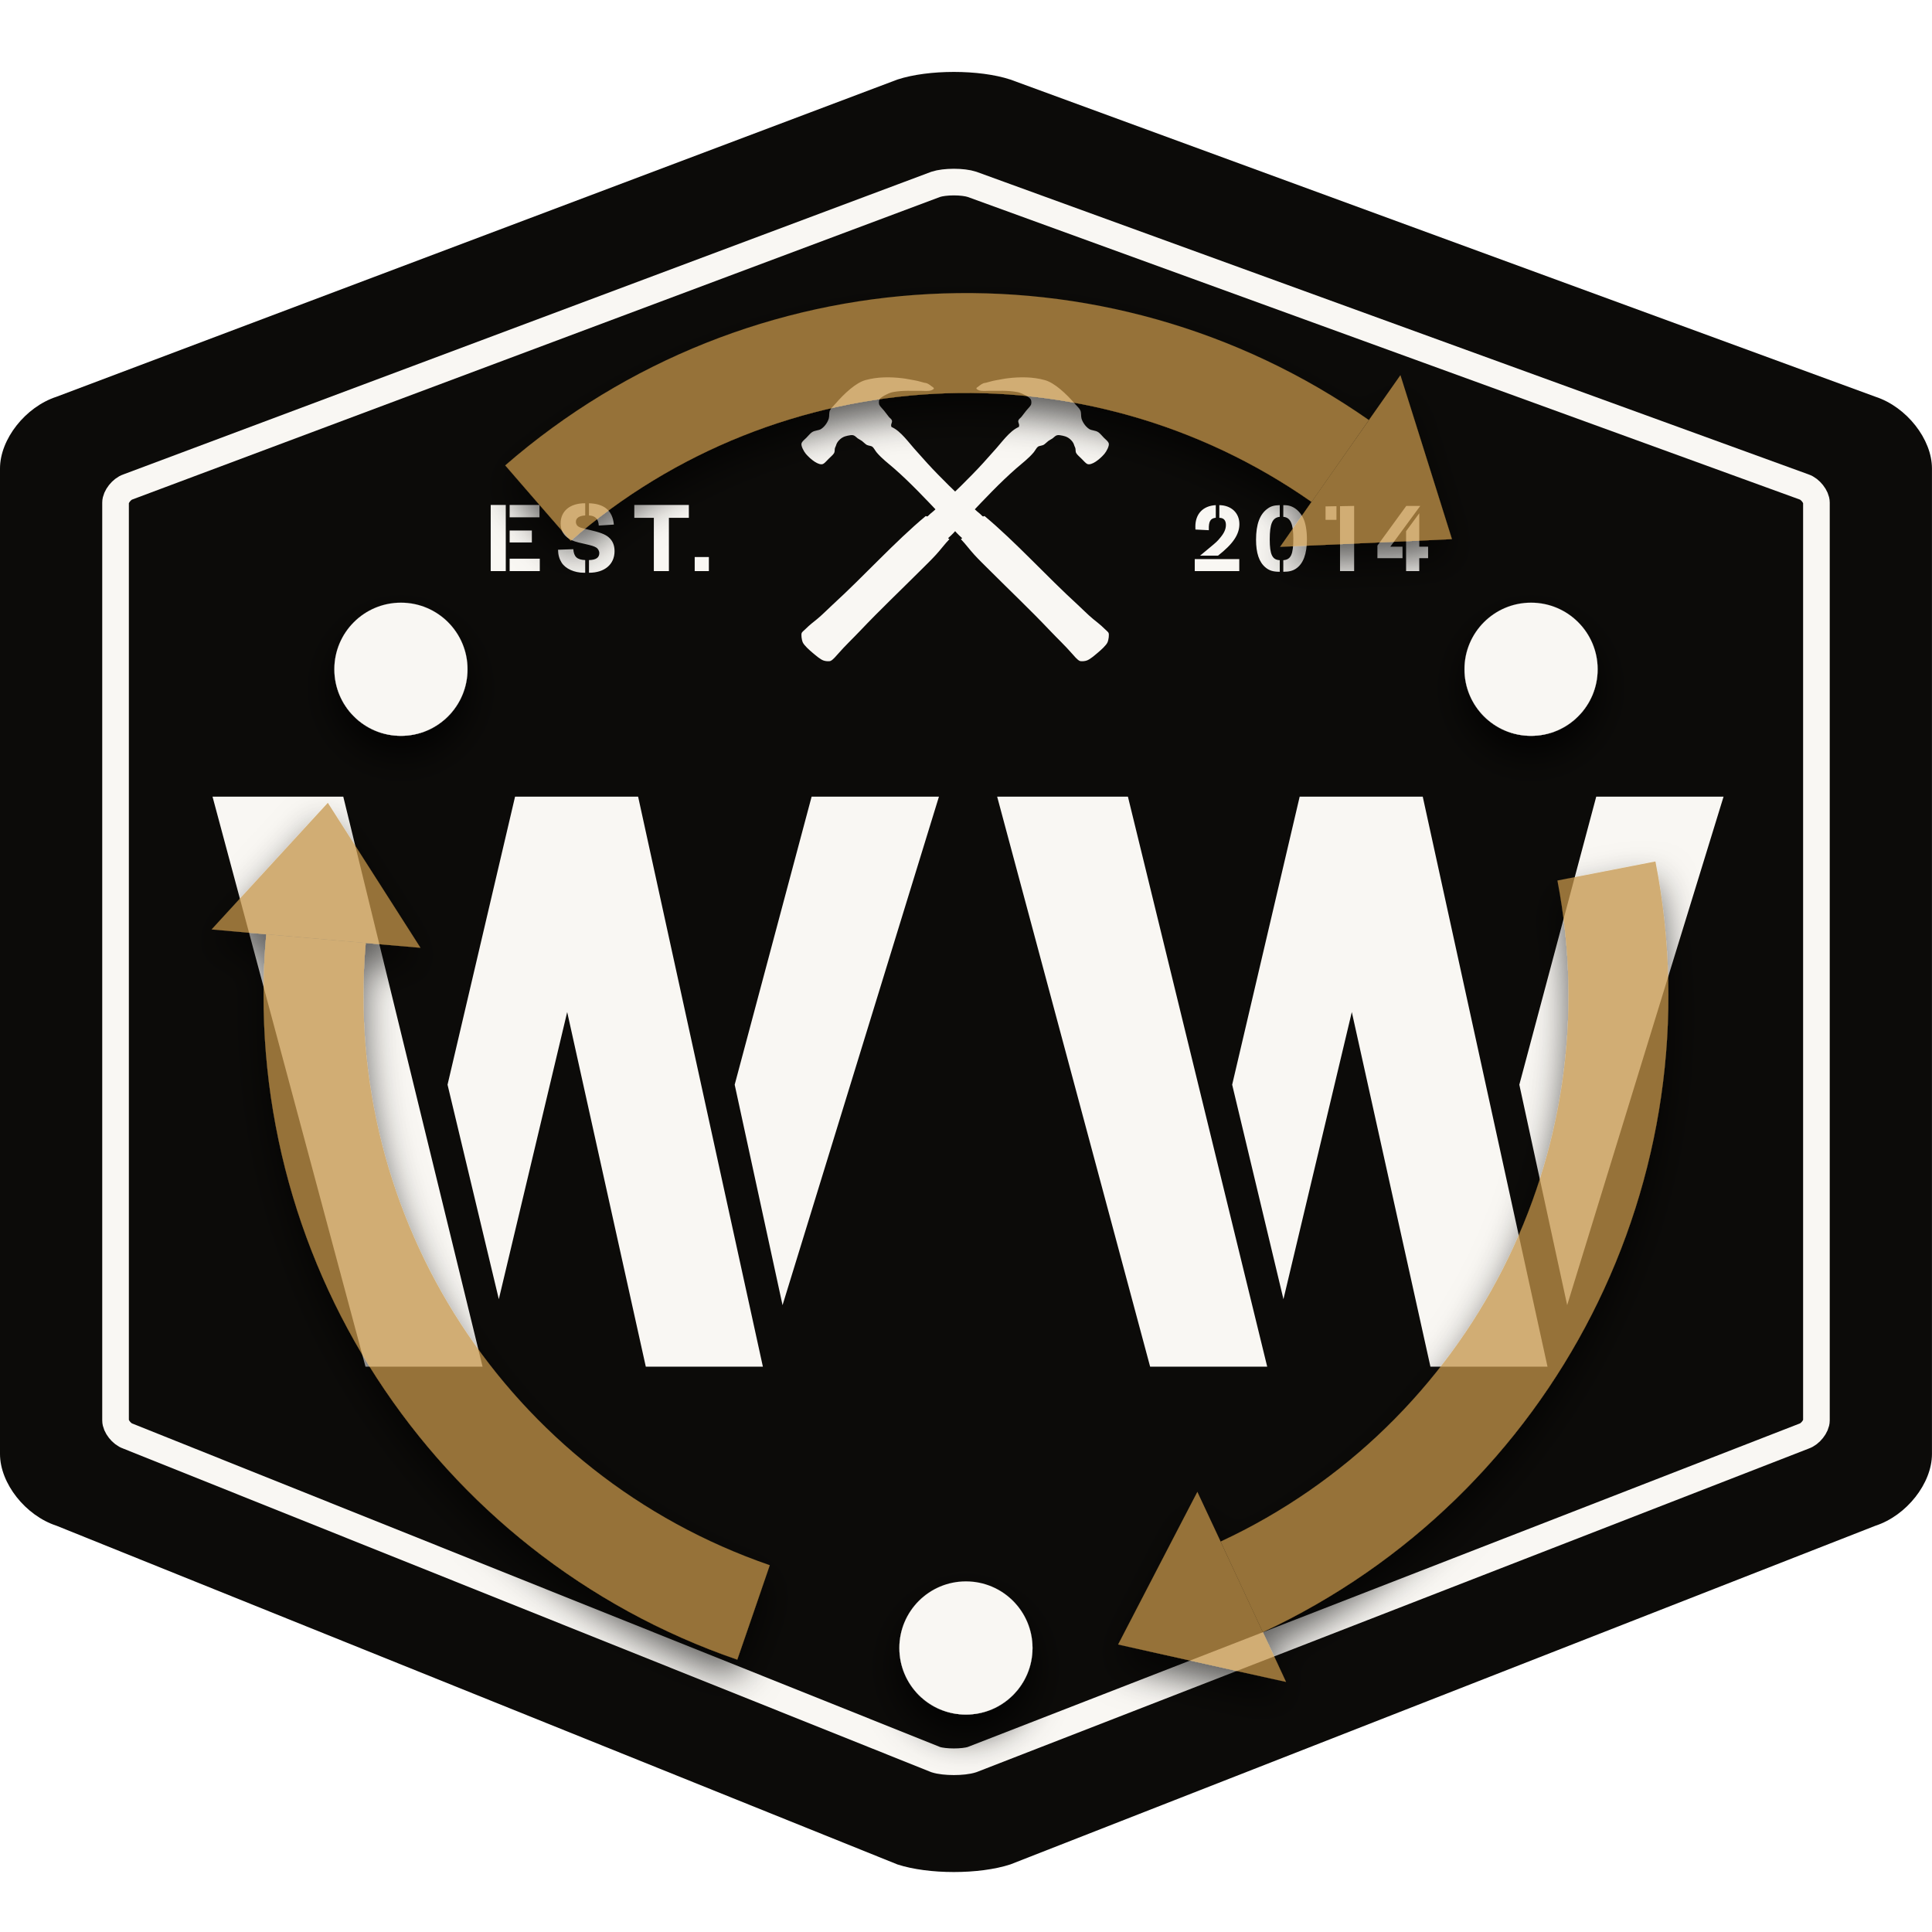
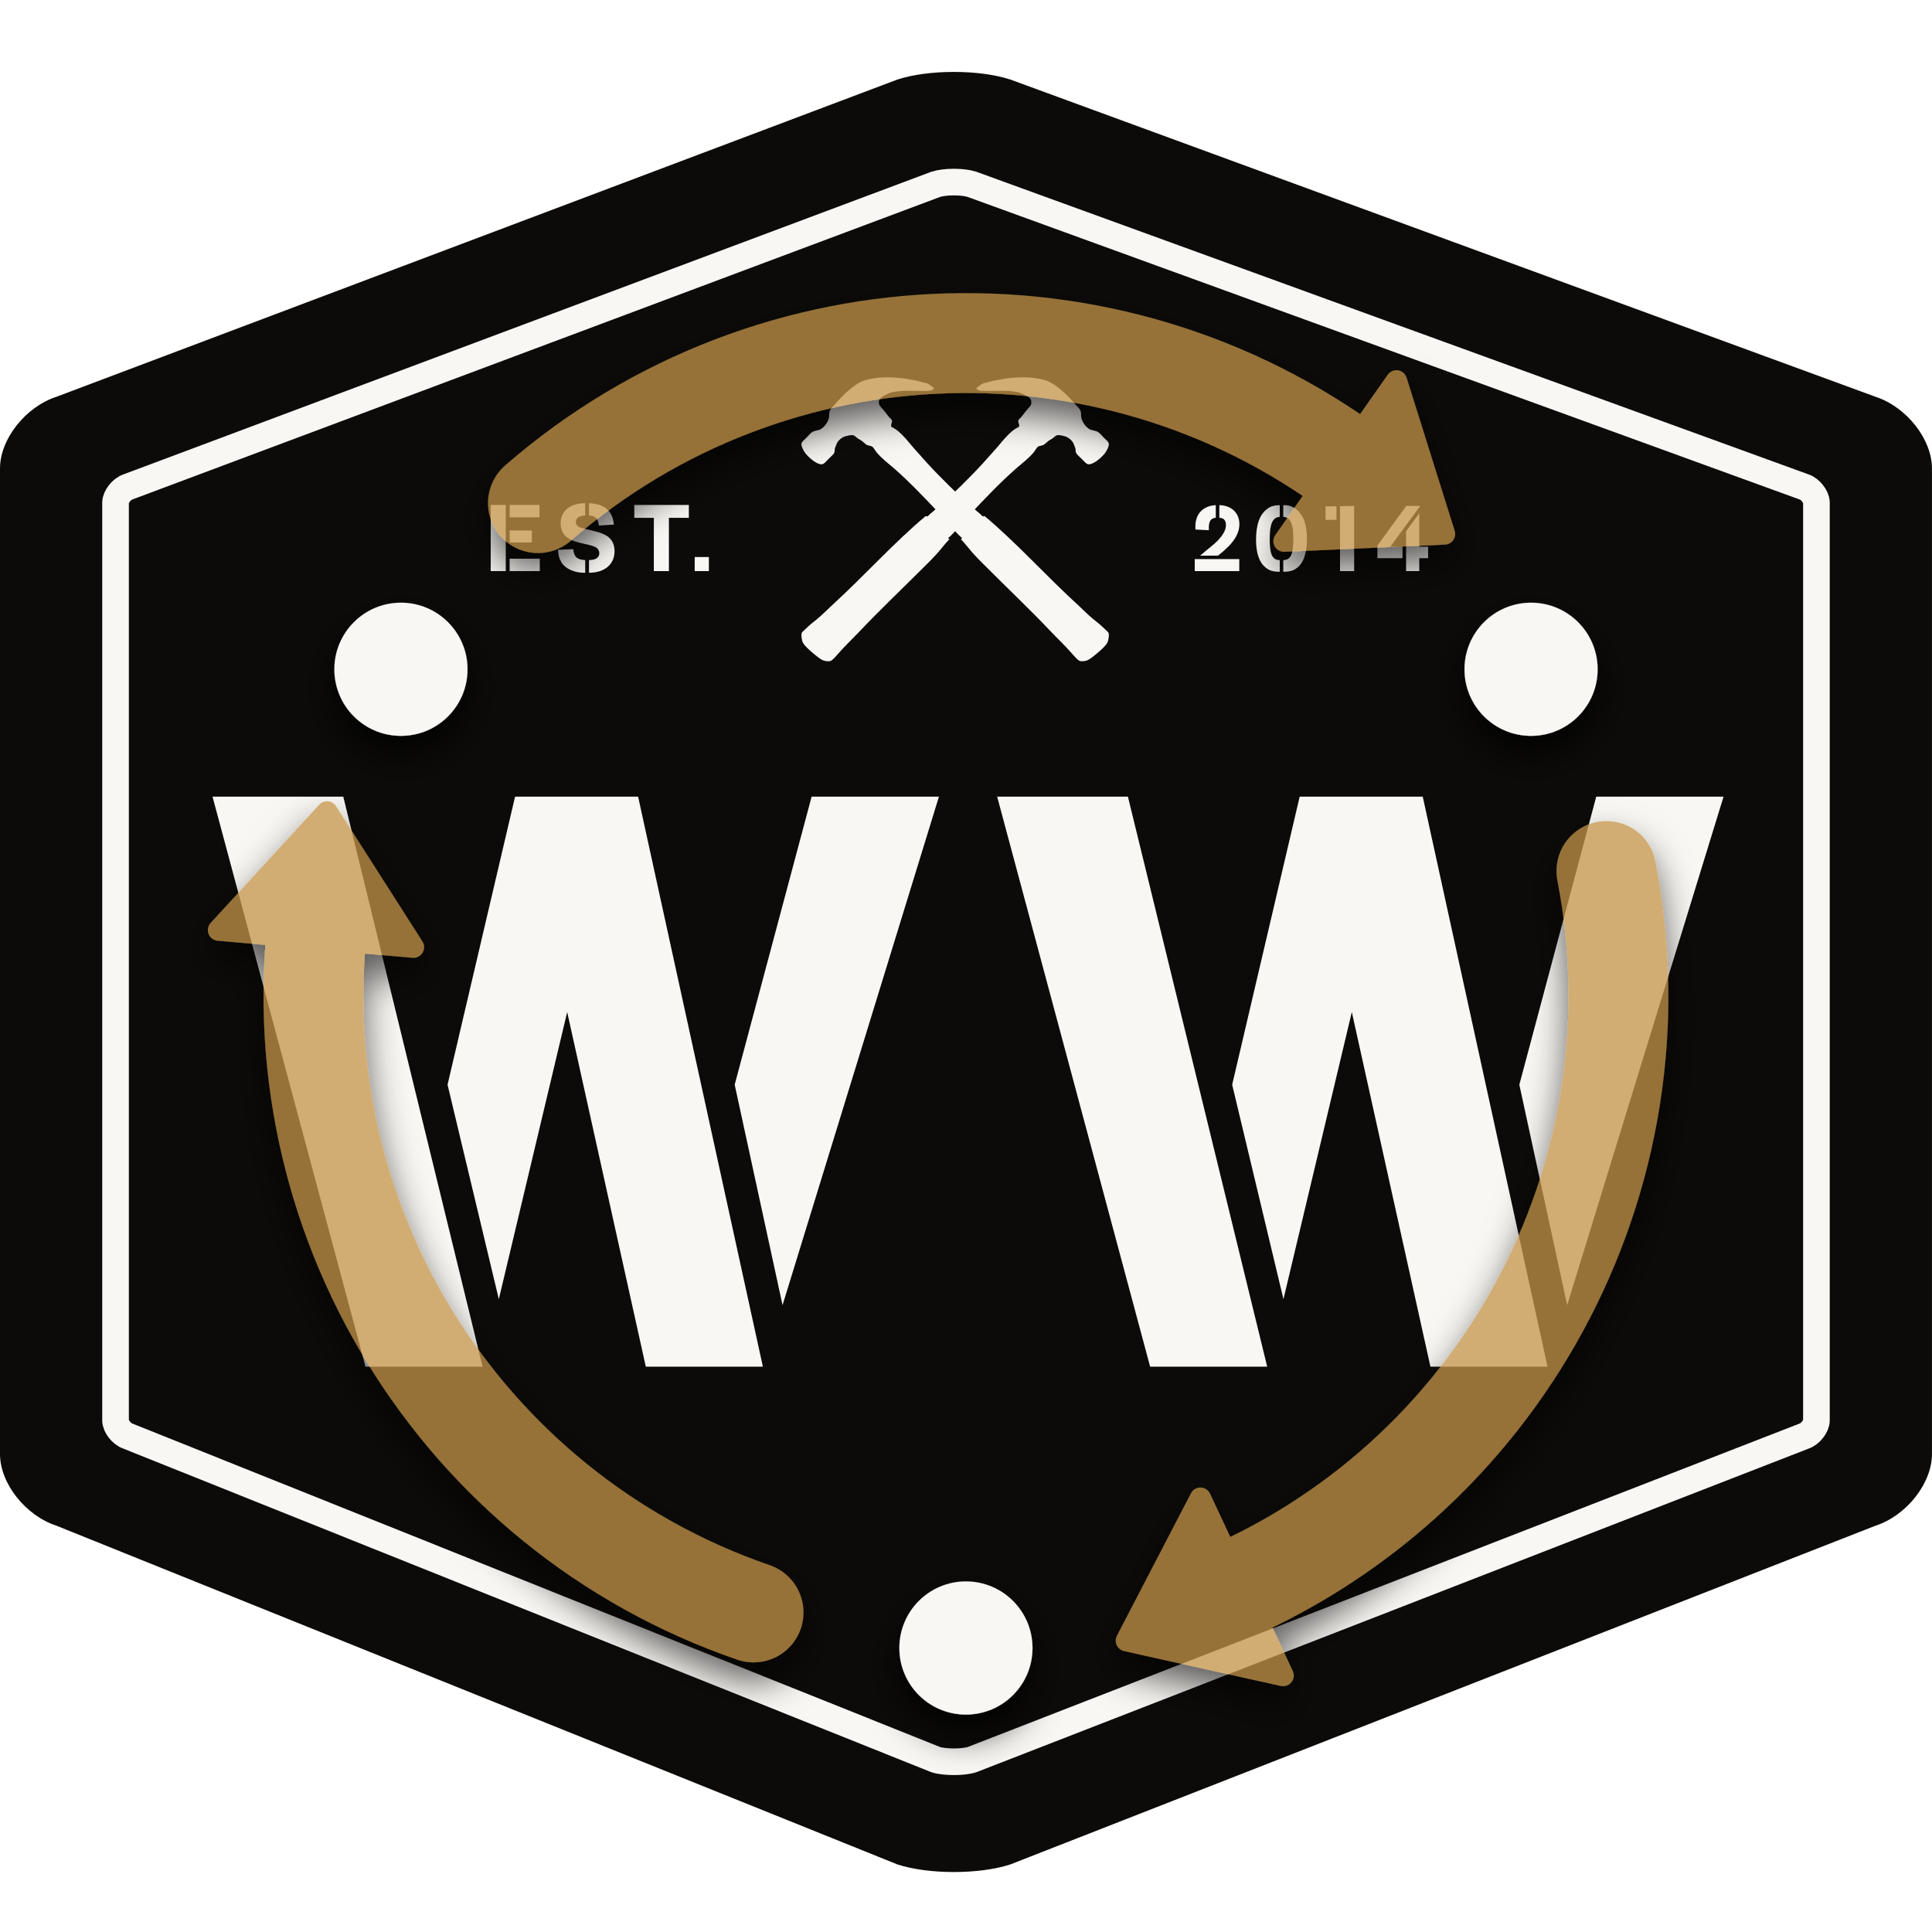
<svg xmlns="http://www.w3.org/2000/svg" viewBox="731.26 566.24 145.09 145.09">
  <path transform="translate(871.8041,604.544)" d="M0.302,-8.508L-64.668,-32.33C-67.002,-33.094 -70.819,-33.094 -73.152,-32.33L-136.302,-8.508C-138.635,-7.746 -140.544,-5.322 -140.544,-3.121L-140.544,70.889C-140.544,73.09 -138.635,75.514 -136.302,76.275L-73.152,101.711C-70.819,102.473 -67.002,102.473 -64.668,101.711L0.302,76.275C2.635,75.514 4.543,73.09 4.543,70.889L4.543,-3.121C4.543,-5.322 2.635,-7.746 0.302,-8.508Z" fill="#0C0B09" />
  <path transform="translate(866.7475,675.7027)" d="M0,-72.893L-62.49,-95.618C-62.819,-95.727 -63.33,-95.789 -63.853,-95.789C-64.378,-95.789 -64.888,-95.727 -65.218,-95.618L-125.887,-72.893C-126.344,-72.743 -126.81,-72.151 -126.81,-71.721L-126.81,-2.788C-126.81,-2.356 -126.344,-1.766 -125.887,-1.616L-65.217,22.681C-64.556,22.896 -63.15,22.896 -62.491,22.681L0,-1.616C0.457,-1.766 0.923,-2.356 0.923,-2.788L0.923,-71.721C0.923,-72.151 0.457,-72.743 0,-72.893Z" fill="none" stroke="#F9F7F3" stroke-width="2" stroke-linejoin="round" />
  <path transform="translate(798.2104,612.1559)" d="M0,-13.852C0.714,-13.543 1.281,-12.678 1.925,-11.981C2.177,-11.706 2.425,-11.418 2.686,-11.131C3.218,-10.547 3.749,-10.016 4.314,-9.452C5.027,-8.737 5.711,-8.161 6.431,-7.508C6.493,-7.452 6.564,-7.393 6.641,-7.334C6.725,-7.27 6.801,-7.165 6.852,-7.141C6.917,-7.112 6.917,-7.163 6.991,-7.159C9.302,-5.235 11.633,-2.647 13.975,-0.508C14.366,-0.151 14.738,0.24 15.138,0.568C15.406,0.789 15.696,1.003 16.005,1.31C16.108,1.416 16.24,1.513 16.293,1.599C16.368,1.724 16.293,2.166 16.23,2.308C16.123,2.554 15.742,2.89 15.487,3.105C15.198,3.349 14.914,3.591 14.683,3.681C14.529,3.742 14.234,3.773 14.113,3.709C13.94,3.617 13.729,3.365 13.554,3.166C13.049,2.585 12.46,2.033 11.9,1.441C10.447,-0.092 8.87,-1.588 7.351,-3.106C6.963,-3.495 6.567,-3.873 6.213,-4.262C5.859,-4.649 5.564,-5.057 5.225,-5.409C5.197,-5.477 5.303,-5.448 5.302,-5.506C4.72,-6.01 4.254,-6.663 3.692,-7.256C2.593,-8.416 1.417,-9.668 0.193,-10.739C-0.244,-11.118 -0.726,-11.479 -1.112,-11.936C-1.23,-12.077 -1.327,-12.284 -1.443,-12.373C-1.519,-12.432 -1.745,-12.448 -1.855,-12.504C-1.961,-12.559 -2.09,-12.702 -2.222,-12.803C-2.322,-12.877 -2.444,-12.926 -2.538,-12.995C-2.655,-13.082 -2.729,-13.18 -2.852,-13.223C-2.975,-13.264 -3.146,-13.229 -3.299,-13.196C-3.55,-13.143 -3.798,-13.047 -4.033,-12.741C-4.154,-12.584 -4.154,-12.446 -4.226,-12.321C-4.301,-12.145 -4.228,-12.032 -4.322,-11.875C-4.395,-11.752 -4.563,-11.618 -4.716,-11.463C-4.875,-11.305 -5.033,-11.116 -5.145,-11.071C-5.465,-10.94 -6.072,-11.411 -6.432,-11.832C-6.589,-12.016 -6.818,-12.448 -6.755,-12.627C-6.704,-12.776 -6.532,-12.903 -6.396,-13.038C-6.259,-13.176 -6.118,-13.356 -5.984,-13.45C-5.755,-13.612 -5.466,-13.573 -5.277,-13.706C-4.967,-13.916 -4.771,-14.264 -4.707,-14.5C-4.657,-14.686 -4.706,-14.903 -4.628,-15.086C-4.559,-15.25 -4.375,-15.405 -4.244,-15.559C-3.55,-16.364 -2.679,-17.17 -1.96,-17.37C-1.036,-17.625 -0.092,-17.616 0.822,-17.51C1.118,-17.475 1.436,-17.403 1.75,-17.352C1.969,-17.315 2.211,-17.239 2.45,-17.176C2.531,-17.157 2.61,-17.155 2.677,-17.123C2.835,-17.057 2.984,-16.924 3.114,-16.829C3.131,-16.815 3.143,-16.817 3.158,-16.801C3.249,-16.707 3.047,-16.627 3.001,-16.61C2.789,-16.522 2.428,-16.567 2.222,-16.565C1.465,-16.557 0.889,-16.608 0.14,-16.477C-0.02,-16.45 -0.196,-16.385 -0.376,-16.293C-0.574,-16.196 -0.793,-16.081 -0.892,-15.934C-0.96,-15.836 -0.96,-15.622 -0.919,-15.522C-0.862,-15.393 -0.668,-15.213 -0.56,-15.077C-0.431,-14.918 -0.309,-14.745 -0.202,-14.614C-0.123,-14.516 -0.013,-14.459 0.027,-14.352C0.089,-14.176 -0.098,-14.057 0,-13.852" fill="#F9F7F3" />
  <path transform="translate(807.769,612.1559)" d="M0,-13.852C-0.715,-13.543 -1.28,-12.678 -1.927,-11.981C-2.179,-11.706 -2.424,-11.418 -2.687,-11.131C-3.219,-10.547 -3.75,-10.016 -4.315,-9.452C-5.028,-8.737 -5.712,-8.161 -6.432,-7.508C-6.494,-7.452 -6.563,-7.393 -6.642,-7.334C-6.726,-7.27 -6.801,-7.165 -6.852,-7.141C-6.918,-7.112 -6.917,-7.163 -6.992,-7.159C-9.301,-5.235 -11.633,-2.647 -13.975,-0.508C-14.366,-0.151 -14.738,0.24 -15.138,0.568C-15.407,0.789 -15.696,1.003 -16.004,1.31C-16.109,1.416 -16.243,1.513 -16.293,1.599C-16.368,1.724 -16.294,2.166 -16.231,2.308C-16.124,2.554 -15.742,2.89 -15.488,3.105C-15.197,3.349 -14.915,3.591 -14.683,3.681C-14.531,3.742 -14.236,3.773 -14.114,3.709C-13.941,3.617 -13.728,3.365 -13.554,3.166C-13.049,2.585 -12.46,2.033 -11.9,1.441C-10.448,-0.092 -8.872,-1.588 -7.351,-3.106C-6.962,-3.495 -6.569,-3.873 -6.213,-4.262C-5.859,-4.649 -5.563,-5.057 -5.224,-5.409C-5.198,-5.477 -5.303,-5.448 -5.303,-5.506C-4.721,-6.01 -4.254,-6.663 -3.693,-7.256C-2.593,-8.416 -1.418,-9.668 -0.193,-10.739C0.243,-11.118 0.726,-11.479 1.112,-11.936C1.23,-12.077 1.326,-12.284 1.443,-12.373C1.519,-12.432 1.744,-12.448 1.854,-12.504C1.963,-12.559 2.089,-12.702 2.223,-12.803C2.322,-12.877 2.443,-12.926 2.538,-12.995C2.655,-13.082 2.728,-13.18 2.851,-13.223C2.975,-13.264 3.146,-13.229 3.298,-13.196C3.549,-13.143 3.799,-13.047 4.034,-12.741C4.153,-12.584 4.155,-12.446 4.226,-12.321C4.3,-12.145 4.228,-12.032 4.322,-11.875C4.395,-11.752 4.563,-11.618 4.715,-11.463C4.876,-11.305 5.034,-11.116 5.143,-11.071C5.466,-10.94 6.071,-11.411 6.432,-11.832C6.59,-12.016 6.817,-12.448 6.755,-12.627C6.704,-12.776 6.533,-12.903 6.395,-13.038C6.257,-13.176 6.119,-13.356 5.985,-13.45C5.754,-13.612 5.466,-13.573 5.276,-13.706C4.967,-13.916 4.769,-14.264 4.707,-14.5C4.658,-14.686 4.705,-14.903 4.628,-15.086C4.559,-15.25 4.375,-15.405 4.244,-15.559C3.55,-16.364 2.679,-17.17 1.958,-17.37C1.034,-17.625 0.094,-17.616 -0.823,-17.51C-1.118,-17.475 -1.437,-17.403 -1.75,-17.352C-1.969,-17.315 -2.212,-17.239 -2.451,-17.176C-2.531,-17.157 -2.611,-17.155 -2.678,-17.123C-2.835,-17.057 -2.983,-16.924 -3.117,-16.829C-3.131,-16.815 -3.144,-16.817 -3.159,-16.801C-3.25,-16.707 -3.047,-16.627 -3.002,-16.61C-2.79,-16.522 -2.429,-16.567 -2.223,-16.565C-1.466,-16.557 -0.888,-16.608 -0.14,-16.477C0.019,-16.45 0.195,-16.385 0.375,-16.293C0.573,-16.196 0.793,-16.081 0.891,-15.934C0.958,-15.836 0.96,-15.622 0.918,-15.522C0.862,-15.393 0.667,-15.213 0.56,-15.077C0.431,-14.918 0.308,-14.745 0.202,-14.614C0.122,-14.516 0.013,-14.459 -0.027,-14.352C-0.091,-14.176 0.098,-14.057 0,-13.852" fill="#F9F7F3" />
  <path transform="translate(767.5009,626.0691)" d="M0,42.807L-10.461,0L-20.28,0L-8.792,42.807L0,42.807ZM21.051,42.807L11.681,0L2.439,0L-2.631,21.629L1.22,37.737L6.354,16.174L12.258,42.807L21.051,42.807ZM18.933,21.629L22.527,38.186L34.272,0L24.71,0L18.933,21.629Z" fill="#F9F7F3" />
  <path transform="translate(826.4252,626.0691)" d="M0,42.807L-10.46,0L-20.28,0L-8.792,42.807L0,42.807ZM21.05,42.807L11.681,0L2.438,0L-2.631,21.629L1.22,37.737L6.354,16.174L12.258,42.807L21.05,42.807ZM18.934,21.629L22.527,38.186L34.271,0L24.709,0L18.934,21.629Z" fill="#F9F7F3" />
  <path transform="translate(496.56,434.355)" d="M272.683,169.804L271.551,169.804L271.551,174.773L272.683,174.773L272.683,169.804ZM275.237,173.842L272.973,173.842L272.973,174.774L275.237,174.774L275.237,173.842ZM274.642,171.726L272.974,171.726L272.974,172.621L274.642,172.621L274.642,171.726ZM275.215,169.804L272.974,169.804L272.974,170.736L275.215,170.736L275.215,169.804ZM278.648,174.898L278.648,173.945C278.038,173.921 277.799,173.701 277.754,173.127L276.607,173.17C276.615,173.558 276.705,173.863 276.876,174.138C277.174,174.601 277.829,174.898 278.566,174.898L278.648,174.898ZM278.931,174.898C280.108,174.898 280.852,174.265 280.852,173.275C280.852,172.83 280.704,172.478 280.398,172.224C280.137,172.002 279.728,171.853 278.924,171.668C278.283,171.517 278.239,171.502 278.097,171.4C278.008,171.332 277.948,171.205 277.948,171.072C277.948,170.787 278.201,170.617 278.648,170.595L278.648,169.679C277.516,169.671 276.802,170.259 276.802,171.191C276.802,171.713 277.018,172.097 277.441,172.345C277.726,172.515 277.904,172.576 278.611,172.732C279.14,172.851 279.318,172.91 279.468,173C279.609,173.082 279.706,173.254 279.706,173.424C279.706,173.767 279.445,173.937 278.931,173.945L278.931,174.898ZM280.8,171.279C280.704,170.236 280.093,169.717 278.931,169.679L278.931,170.595C279.408,170.617 279.638,170.855 279.668,171.353L280.8,171.279ZM284.934,174.773L284.934,170.773L286.431,170.773L286.431,169.804L282.335,169.804L282.335,170.773L283.802,170.773L283.802,174.773L284.934,174.773ZM286.871,174.773L287.935,174.773L287.935,173.716L286.871,173.716L286.871,174.773ZM324.424,174.773L327.768,174.773L327.768,173.871L324.424,173.871L324.424,174.773ZM326.27,170.773C326.592,170.773 326.764,170.959 326.764,171.3C326.764,171.615 326.637,171.906 326.352,172.248C326.114,172.539 326.069,172.582 325.474,173.074C324.894,173.55 324.894,173.55 324.827,173.611L326.174,173.611C327.292,172.738 327.776,172.025 327.776,171.242C327.776,170.408 327.172,169.834 326.27,169.82L326.27,170.773ZM326.003,169.82C325.042,169.873 324.47,170.476 324.47,171.427C324.47,171.502 324.47,171.549 324.476,171.652L325.481,171.703L325.481,171.636C325.467,171.035 325.602,170.81 326.003,170.767L326.003,169.82ZM330.808,173.953C330.248,173.931 330.055,173.529 330.055,172.396C330.055,171.213 330.257,170.752 330.808,170.699L330.808,169.82C330.389,169.834 330.151,169.894 329.906,170.074C329.31,170.49 329.027,171.25 329.027,172.42C329.027,173.418 329.258,174.101 329.734,174.496C330.017,174.736 330.309,174.824 330.808,174.824L330.808,173.953ZM331.074,174.824C331.492,174.824 331.768,174.759 332.02,174.593C332.571,174.228 332.848,173.484 332.848,172.388C332.848,171.748 332.75,171.183 332.586,170.832C332.386,170.4 332.066,170.074 331.7,169.924C331.514,169.849 331.359,169.82 331.074,169.82L331.074,170.699C331.603,170.736 331.827,171.213 331.827,172.322C331.827,173.521 331.647,173.916 331.074,173.953L331.074,174.824ZM334.247,169.916L334.247,170.924L335.066,170.924L335.066,169.9L334.247,169.916ZM335.334,169.9L335.334,174.773L336.394,174.773L336.394,169.879L335.334,169.9ZM340.295,174.773L341.285,174.773L341.285,173.802L341.948,173.802L341.948,172.941L341.285,172.941L341.285,170.429L340.295,171.777L340.295,174.773ZM340.026,172.941L339.11,172.941L341.359,169.879L340.31,169.879L338.142,172.857L338.142,173.802L340.026,173.802L340.026,172.941Z" fill="#F9F7F3" />
  <defs>
    <filter id="d" x="-20%" y="-20%" width="140%" height="140%">
      <feDropShadow dx="0" dy="1.4" stdDeviation="1.4" flood-color="#000" flood-opacity="0.85" />
    </filter>
  </defs>
  <g opacity="0.75" filter="url(#d)">
-     <path d="M851.90,631.65 A49,49 0 0 1 824.51,685.41" fill="none" stroke="#C4944A" stroke-width="7.5" />
-     <path d="M787.85,687.33 A49,49 0 0 1 754.99,636.73" fill="none" stroke="#C4944A" stroke-width="7.5" />
-     <path d="M771.66,604.02 A49,49 0 0 1 831.91,600.86" fill="none" stroke="#C4944A" stroke-width="7.5" />
-     <path d="M815.23,689.74 L827.84,692.55 L821.18,678.27Z" fill="#C4944A" />
-     <path d="M755.88,626.53 L747.15,636.04 L762.84,637.42Z" fill="#C4944A" />
-     <path d="M840.30,606.73 L836.43,594.41 L827.39,607.31Z" fill="#C4944A" />
+     <path d="M851.90,631.65 A49,49 0 0 1 822.16,686.43" fill="none" stroke="#C4944A" stroke-width="7.5" stroke-linecap="round" />
+     <path d="M787.85,687.33 A49,49 0 0 1 755.28,634.18" fill="none" stroke="#C4944A" stroke-width="7.5" stroke-linecap="round" />
+     <path d="M771.66,604.02 A49,49 0 0 1 833.97,602.39" fill="none" stroke="#C4944A" stroke-width="7.5" stroke-linecap="round" />
+     <path d="M815.85,689.45 L827.62,692.07 L821.41,678.75Z" fill="#C4944A" stroke="#C4944A" stroke-width="1.6" stroke-linejoin="round" />
+     <path d="M755.82,627.21 L747.67,636.09 L762.31,637.37Z" fill="#C4944A" stroke="#C4944A" stroke-width="1.6" stroke-linejoin="round" />
+     <path d="M839.74,606.34 L836.13,594.84 L827.69,606.88Z" fill="#C4944A" stroke="#C4944A" stroke-width="1.6" stroke-linejoin="round" />
  </g>
  <g filter="url(#d)">
    <circle cx="846.24" cy="616.50" r="5" fill="#F9F7F3" />
    <circle cx="803.80" cy="690.00" r="5" fill="#F9F7F3" />
    <circle cx="761.37" cy="616.50" r="5" fill="#F9F7F3" />
  </g>
</svg>
